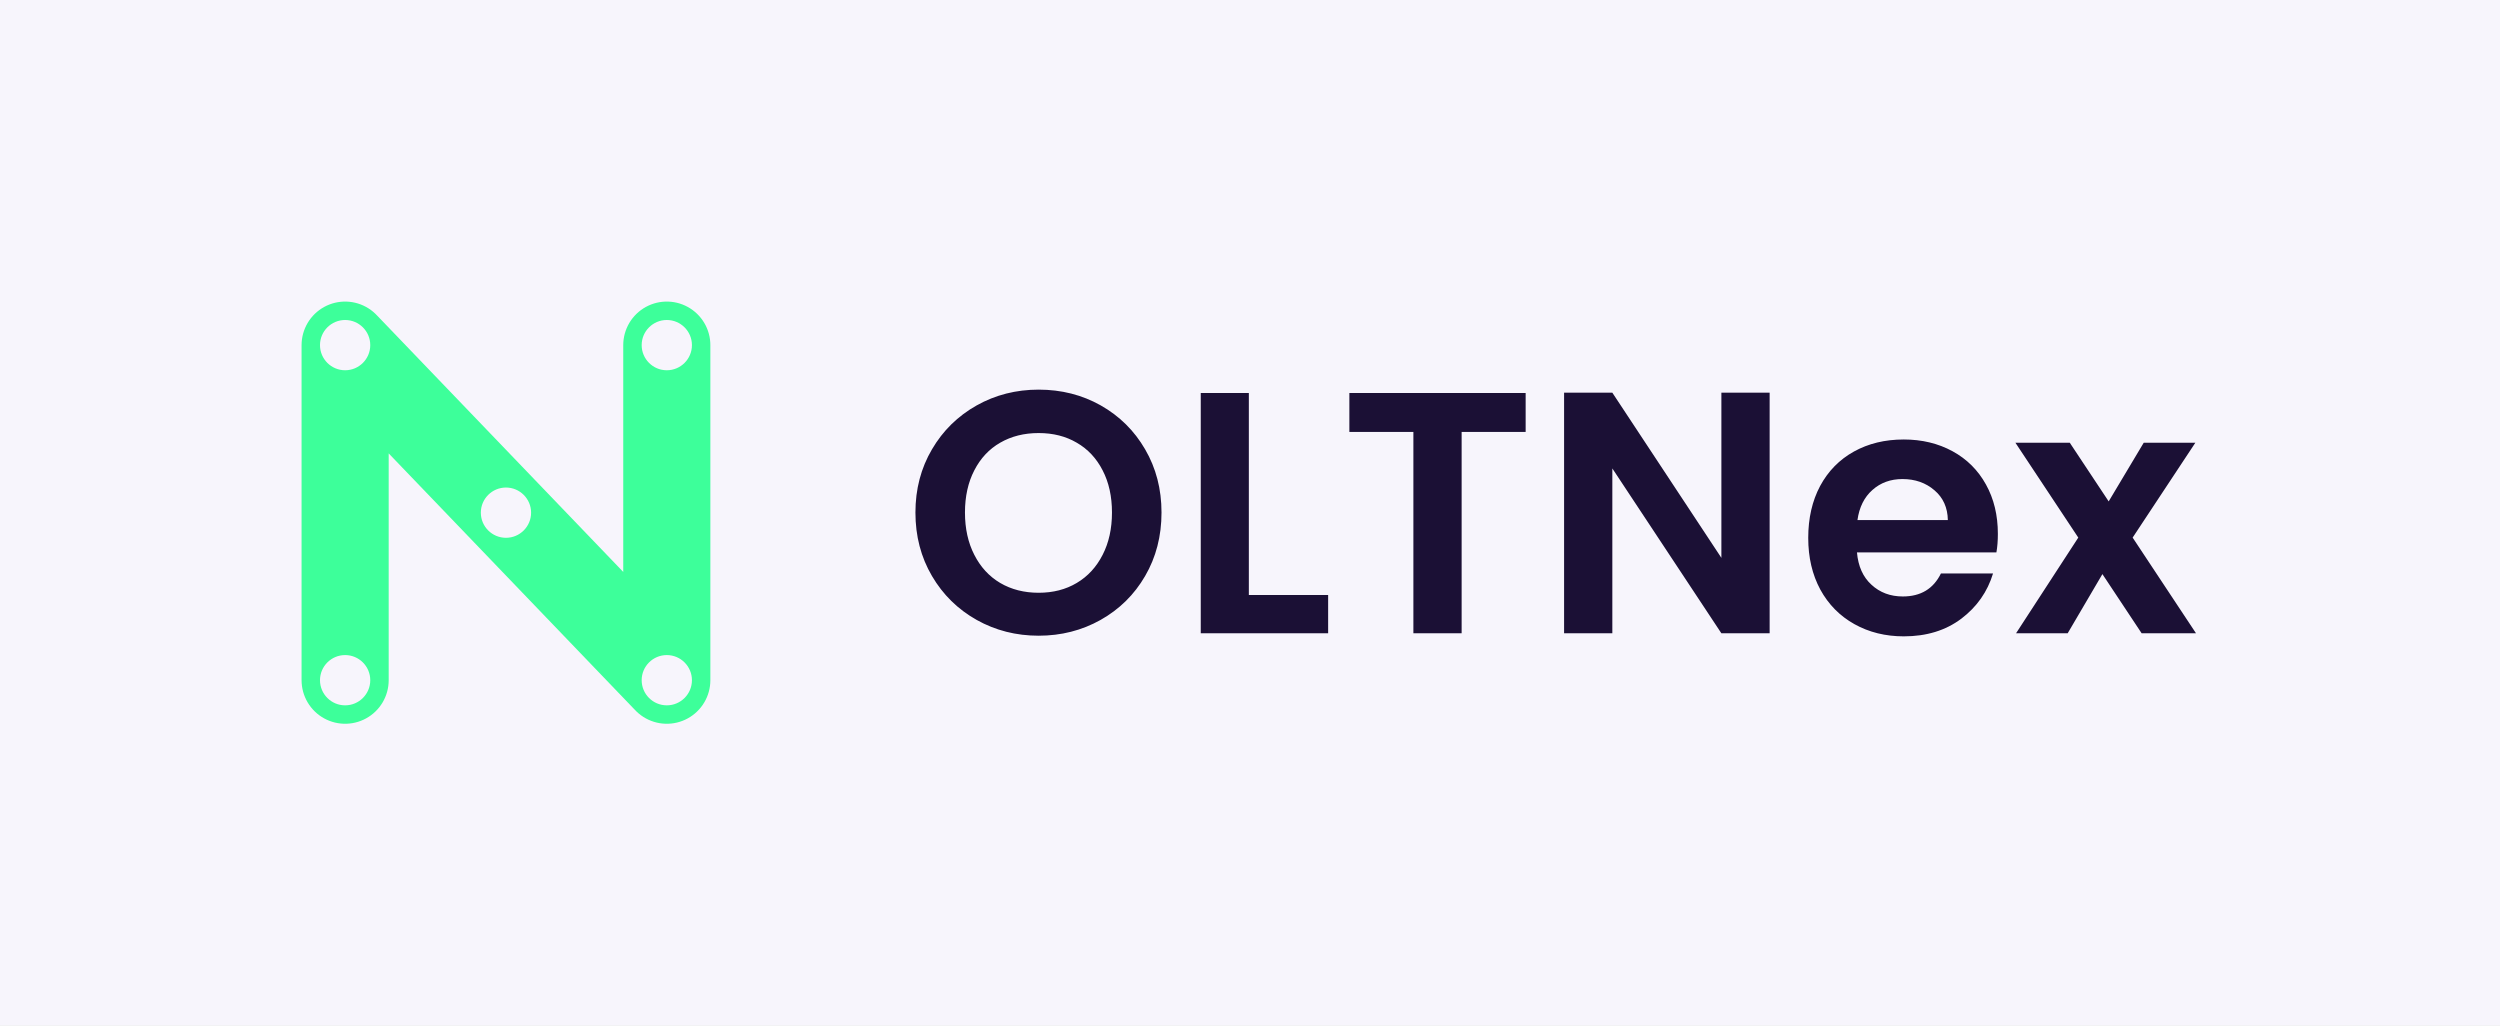
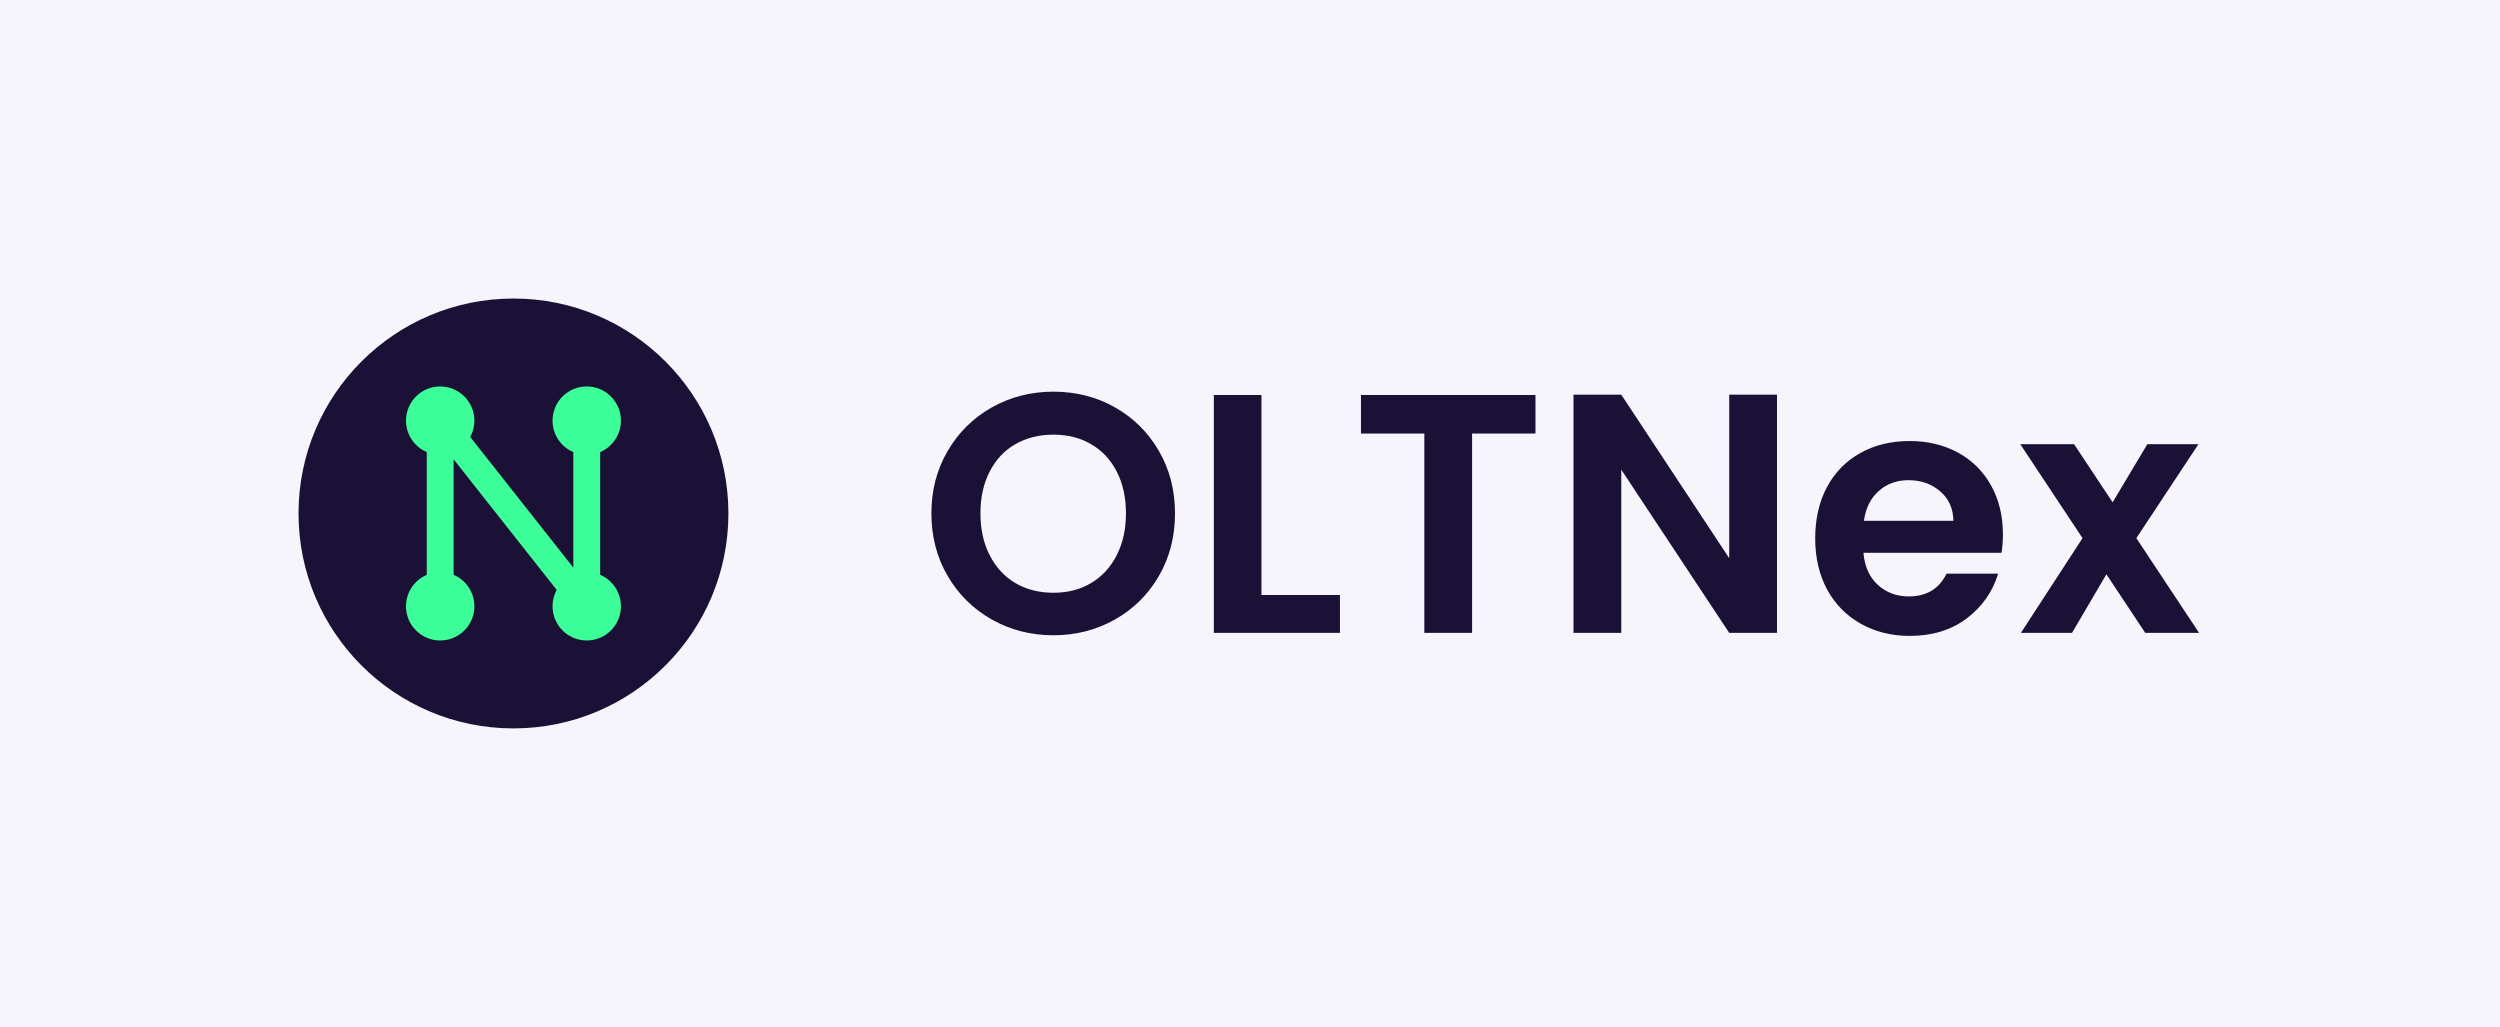
- <svg xmlns="http://www.w3.org/2000/svg" viewBox="0 0 1554.37 637.5" width="1554.37" height="637.5">
-   <rect width="1554.37" height="637.5" fill="#F7F5FC" />
-   <g transform="translate(214.583 214.583) scale(2.08333)">
-     <defs>
-       <mask id="h" maskUnits="userSpaceOnUse" x="-30" y="-30" width="156" height="160">
-         <rect x="-30" y="-30" width="156" height="160" fill="#fff" />
-         <g fill="#000">
-           <circle cx="0" cy="0" r="7.5" />
-           <circle cx="96" cy="0" r="7.5" />
-           <circle cx="0" cy="100" r="7.5" />
-           <circle cx="96" cy="100" r="7.5" />
-           <circle cx="48" cy="50" r="7.5" />
-         </g>
-       </mask>
-     </defs>
-     <g mask="url(#h)" fill="none" stroke="#3DFF9A" stroke-width="26" stroke-linecap="round" stroke-linejoin="round">
-       <path d="M0 100V0M96 0V100M0 0L96 100" />
-     </g>
+ <svg xmlns="http://www.w3.org/2000/svg" viewBox="0 0 1570.21 645" width="1570.21" height="645">
+   <rect width="1570.21" height="645" fill="#F7F5FC" />
+   <g transform="translate(169.091 169.091) scale(1.53409)">
+     <circle cx="100" cy="100" r="88" fill="#1B1035" />
+     <path d="M70 138V62L130 138V62" fill="none" stroke="#3DFF9A" stroke-width="11" stroke-linecap="round" stroke-linejoin="round" />
+     <circle cx="70" cy="138" r="14" fill="#3DFF9A" />
+     <circle cx="70" cy="62" r="14" fill="#3DFF9A" />
+     <circle cx="130" cy="138" r="14" fill="#3DFF9A" />
+     <circle cx="130" cy="62" r="14" fill="#3DFF9A" />
  </g>
-   <path d="M7.5 -75.1Q7.5 -96.9 17.8 -114.4Q28.0 -131.8 45.6 -141.7Q63.1 -151.5 84.1 -151.5Q105.3 -151.5 122.7 -141.7Q140.2 -131.8 150.3 -114.4Q160.5 -96.9 160.5 -75.1Q160.5 -53.1 150.3 -35.6Q140.2 -18.2 122.6 -8.3Q105.1 1.5 84.1 1.5Q63.1 1.5 45.6 -8.3Q28.0 -18.2 17.8 -35.6Q7.5 -53.1 7.5 -75.1ZM129.7 -75.1Q129.7 -90.1 123.9 -101.3Q118.1 -112.6 107.8 -118.5Q97.6 -124.5 84.1 -124.5Q70.6 -124.5 60.2 -118.5Q49.9 -112.6 44.1 -101.3Q38.3 -90.1 38.3 -75.1Q38.3 -60.1 44.1 -48.8Q49.9 -37.4 60.2 -31.3Q70.6 -25.2 84.1 -25.2Q97.6 -25.2 107.8 -31.3Q118.1 -37.4 123.9 -48.8Q129.7 -60.1 129.7 -75.1ZM214.8 -23.8H264.1V0.0H184.9V-149.4H214.8ZM386.9 -149.4V-125.2H347.1V0.0H317.1V-125.2H277.3V-149.4ZM538.6 0.0H508.6L440.8 -102.5V0.0H410.8V-149.6H440.8L508.6 -46.9V-149.6H538.6ZM679.6 -50.3H592.9Q594.0 -37.4 601.9 -30.2Q609.8 -22.9 621.4 -22.9Q638.1 -22.9 645.1 -37.2H677.5Q672.3 -20.1 657.8 -9.1Q643.2 1.9 622.0 1.9Q604.9 1.9 591.3 -5.7Q577.7 -13.3 570.1 -27.2Q562.6 -41.1 562.6 -59.3Q562.6 -77.7 570.0 -91.6Q577.5 -105.5 591.0 -113.0Q604.5 -120.5 622.0 -120.5Q638.9 -120.5 652.3 -113.2Q665.7 -105.9 673.1 -92.5Q680.5 -79.2 680.5 -61.8Q680.5 -55.4 679.6 -50.3ZM649.4 -70.4Q649.2 -82.0 641.1 -88.9Q633.0 -95.9 621.2 -95.9Q610.1 -95.9 602.5 -89.1Q594.9 -82.4 593.2 -70.4ZM769.9 0.0 745.5 -36.8 723.9 0.0H691.8L730.5 -59.5L691.4 -118.5H725.2L749.4 -82.0L771.2 -118.5H803.3L764.3 -59.5L803.7 0.0Z" fill="#1B1035" transform="translate(561.667 393.75)" />
+   <path d="M7.5 -75.1Q7.5 -96.9 17.8 -114.4Q28.0 -131.8 45.6 -141.7Q63.1 -151.5 84.1 -151.5Q105.3 -151.5 122.7 -141.7Q140.2 -131.8 150.3 -114.4Q160.5 -96.9 160.5 -75.1Q160.5 -53.1 150.3 -35.6Q140.2 -18.2 122.6 -8.3Q105.1 1.5 84.1 1.5Q63.1 1.5 45.6 -8.3Q28.0 -18.2 17.8 -35.6Q7.5 -53.1 7.5 -75.1ZM129.7 -75.1Q129.7 -90.1 123.9 -101.3Q118.1 -112.6 107.8 -118.5Q97.6 -124.5 84.1 -124.5Q70.6 -124.5 60.2 -118.5Q49.9 -112.6 44.1 -101.3Q38.3 -90.1 38.3 -75.1Q38.3 -60.1 44.1 -48.8Q49.9 -37.4 60.2 -31.3Q70.6 -25.2 84.1 -25.2Q97.6 -25.2 107.8 -31.3Q118.1 -37.4 123.9 -48.8Q129.7 -60.1 129.7 -75.1ZM214.8 -23.8H264.1V0.0H184.9V-149.4H214.8ZM386.9 -149.4V-125.2H347.1V0.0H317.1V-125.2H277.3V-149.4ZM538.6 0.0H508.6L440.8 -102.5V0.0H410.8V-149.6H440.8L508.6 -46.9V-149.6H538.6ZM679.6 -50.3H592.9Q594.0 -37.4 601.9 -30.2Q609.8 -22.9 621.4 -22.9Q638.1 -22.9 645.1 -37.2H677.5Q672.3 -20.1 657.8 -9.1Q643.2 1.9 622.0 1.9Q604.9 1.9 591.3 -5.7Q577.7 -13.3 570.1 -27.2Q562.6 -41.1 562.6 -59.3Q562.6 -77.7 570.0 -91.6Q577.5 -105.5 591.0 -113.0Q604.5 -120.5 622.0 -120.5Q638.9 -120.5 652.3 -113.2Q665.7 -105.9 673.1 -92.5Q680.5 -79.2 680.5 -61.8Q680.5 -55.4 679.6 -50.3ZM649.4 -70.4Q649.2 -82.0 641.1 -88.9Q633.0 -95.9 621.2 -95.9Q610.1 -95.9 602.5 -89.1Q594.9 -82.4 593.2 -70.4ZM769.9 0.0 745.5 -36.8 723.9 0.0H691.8L730.5 -59.5L691.4 -118.5H725.2L749.4 -82.0L771.2 -118.5H803.3L764.3 -59.5L803.7 0.0Z" fill="#1B1035" transform="translate(577.5 397.5)" />
</svg>
